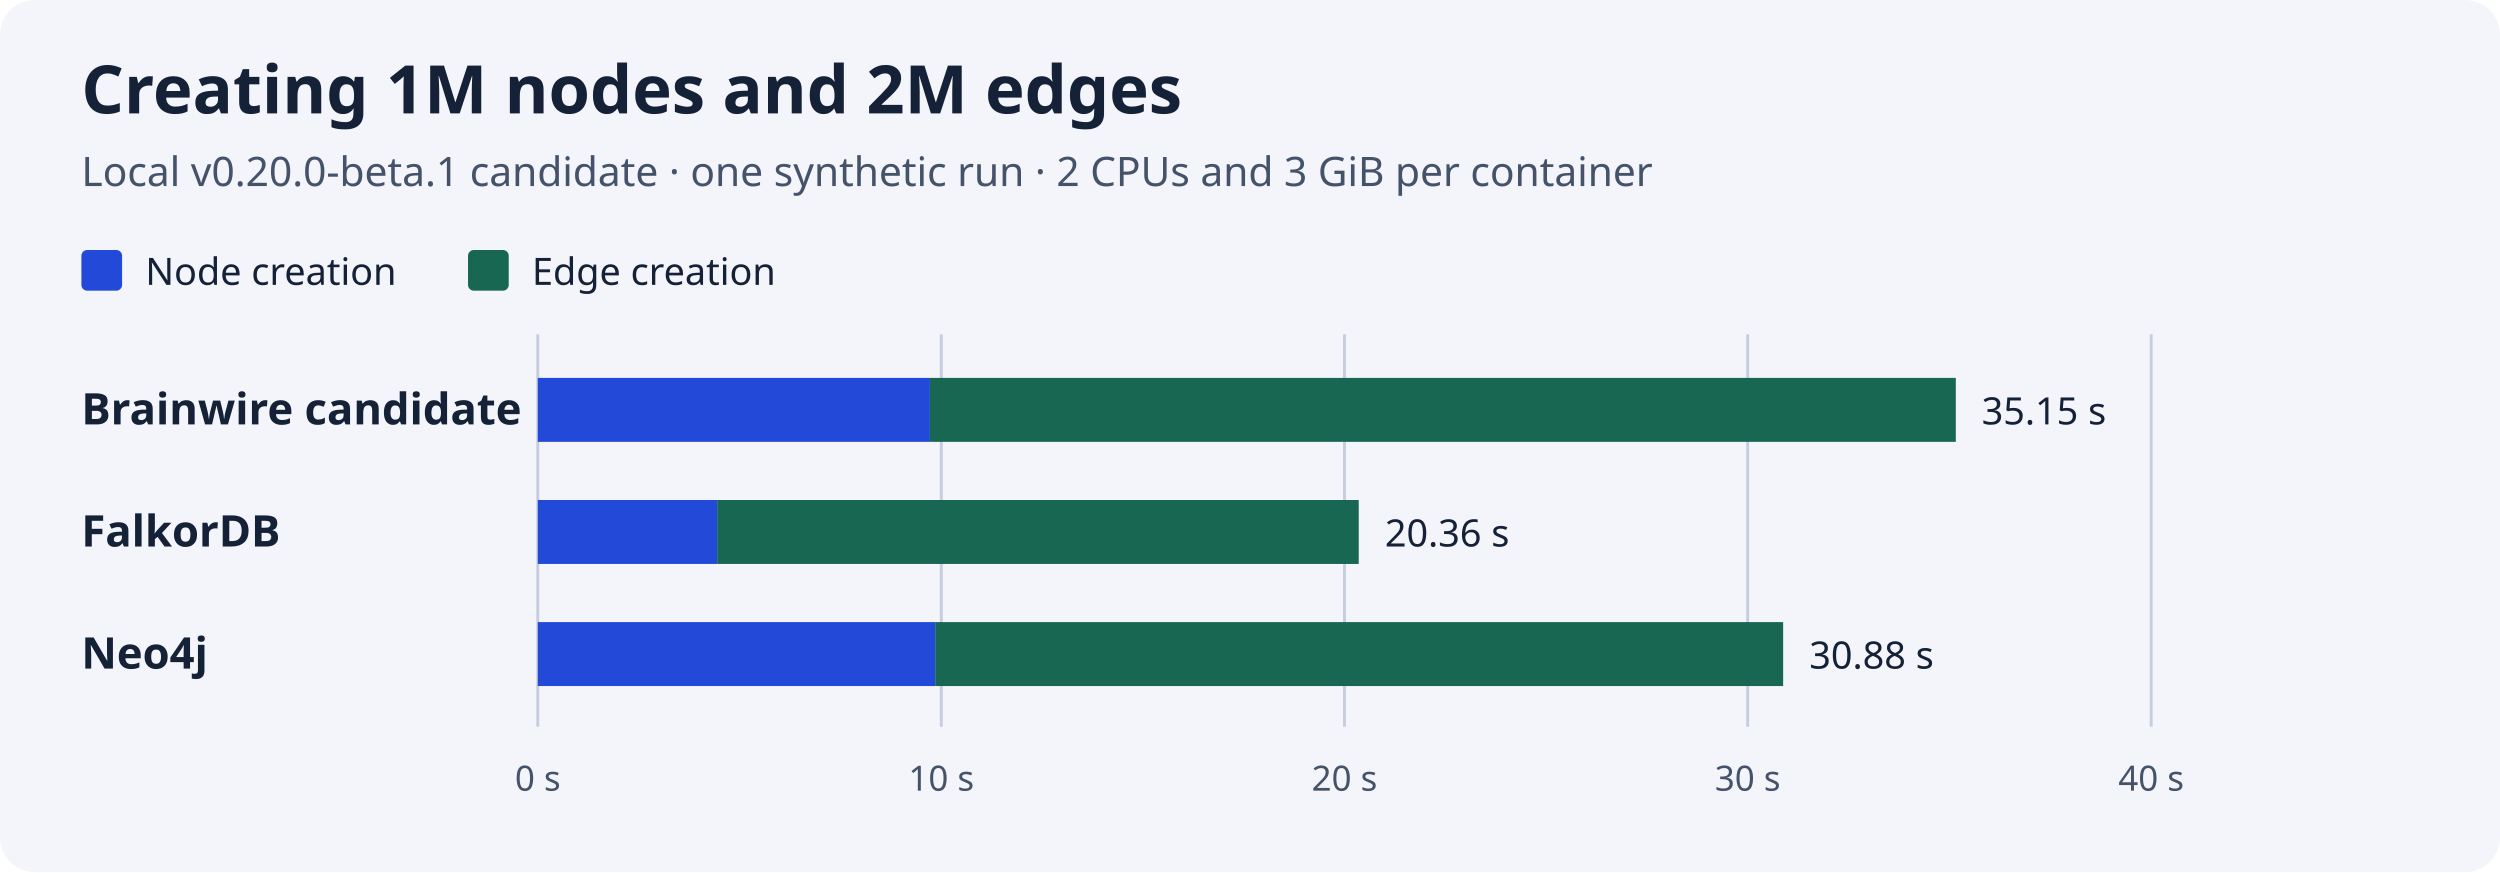
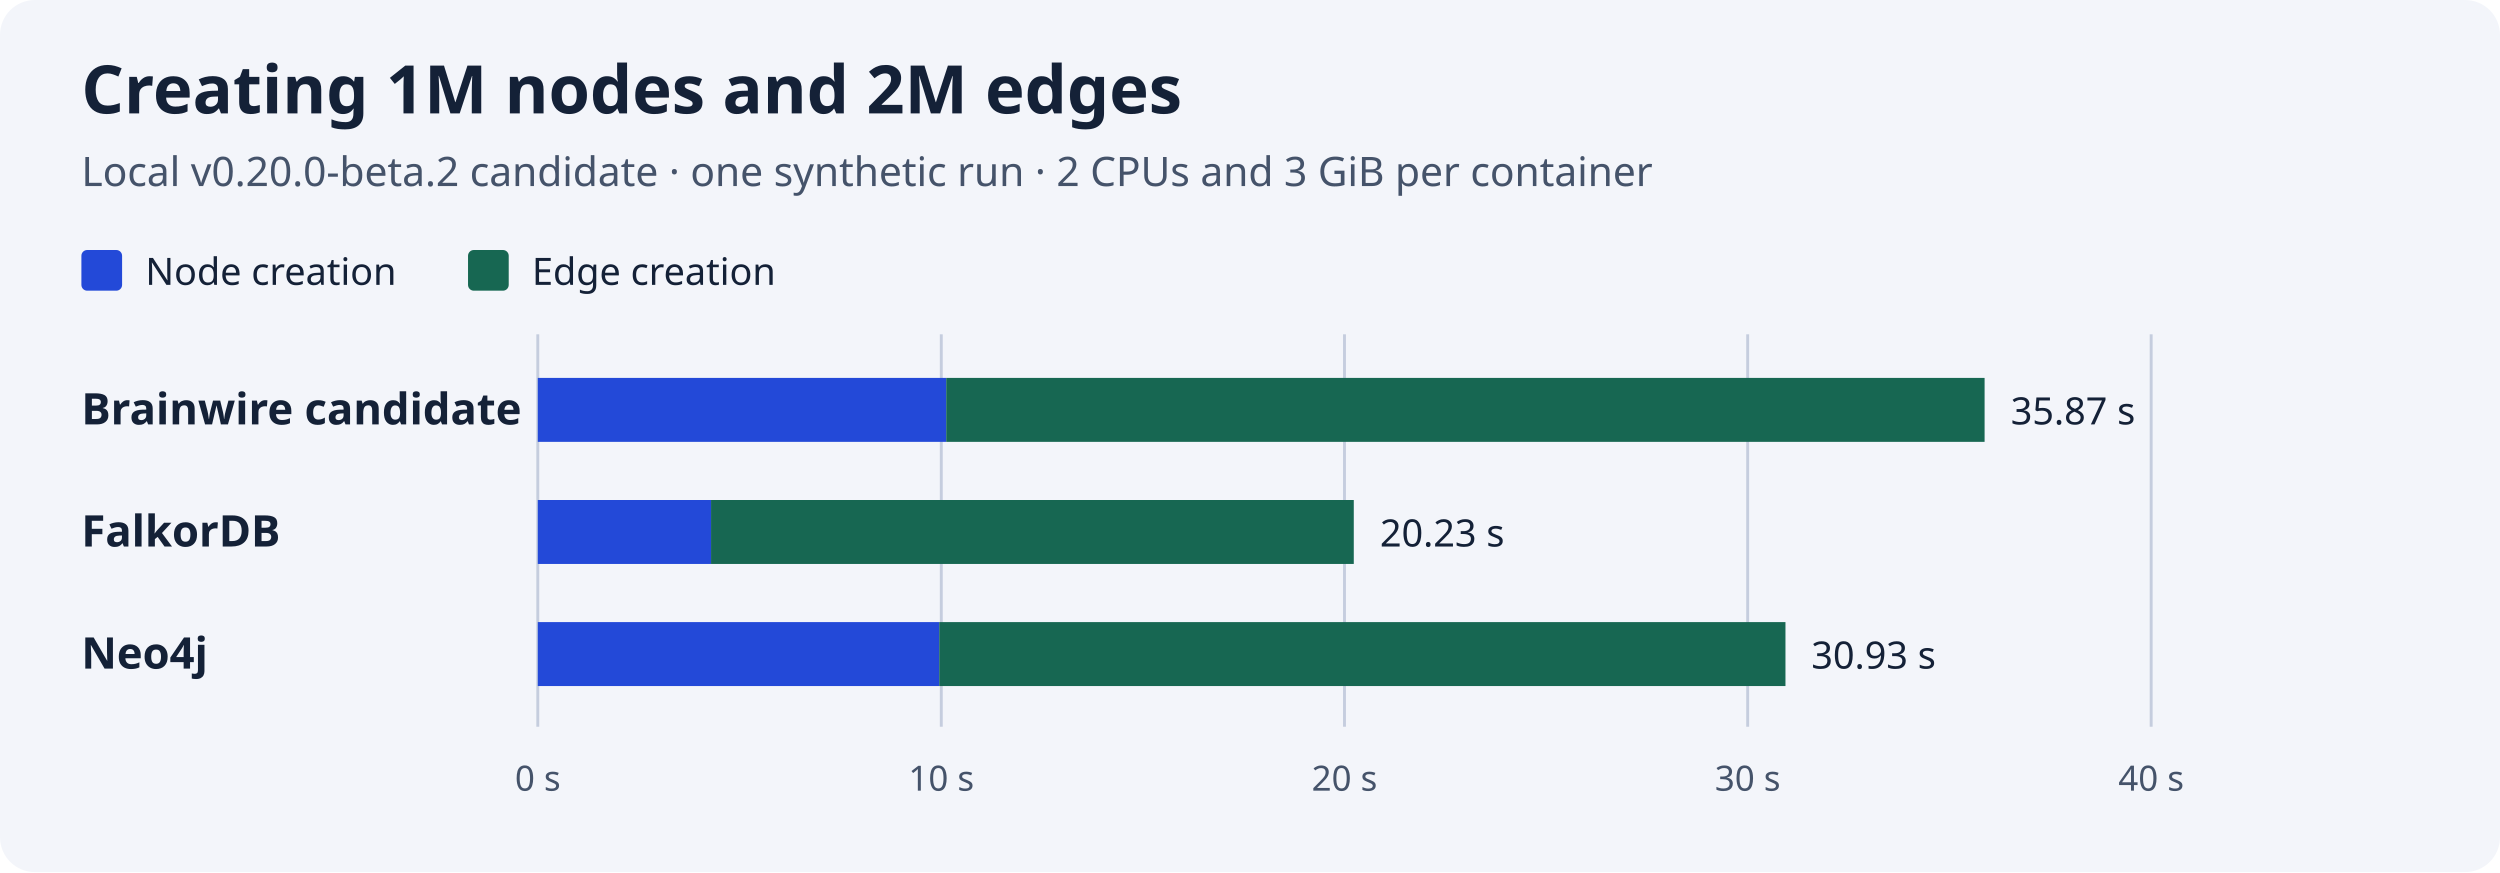
<svg xmlns="http://www.w3.org/2000/svg" width="860" height="300" viewBox="0 0 860 300" role="img" aria-labelledby="title desc">
  <rect width="860" height="300" rx="12" fill="#f3f5fa" />
  <g font-family="system-ui, sans-serif" fill="#142137">
    <text x="28" y="39" font-weight="700" font-size="23">Creating 1M nodes and 2M edges</text>
-     <text x="28" y="64" fill="#45536a" font-size="14">Local v0.20.0-beta.1 candidate · one synthetic run · 2 CPUs and 3 GiB per container</text>
+     <text x="28" y="64" fill="#45536a" font-size="14">Local v0.20.0-beta.2 candidate · one synthetic run · 2 CPUs and 3 GiB per container</text>
    <rect x="28" y="86" width="14" height="14" rx="2" fill="#2349d8" />
    <text x="50" y="98" font-size="13">Node creation</text>
    <rect x="161" y="86" width="14" height="14" rx="2" fill="#176752" />
    <text x="183" y="98" font-size="13">Edge creation</text>
    <path d="M185.0 115v135" stroke="#c5cdde" />
    <text x="185.0" y="272" text-anchor="middle" fill="#45536a" font-size="12">0 s</text>
    <path d="M323.8 115v135" stroke="#c5cdde" />
    <text x="323.8" y="272" text-anchor="middle" fill="#45536a" font-size="12">10 s</text>
    <path d="M462.5 115v135" stroke="#c5cdde" />
    <text x="462.5" y="272" text-anchor="middle" fill="#45536a" font-size="12">20 s</text>
    <path d="M601.2 115v135" stroke="#c5cdde" />
    <text x="601.2" y="272" text-anchor="middle" fill="#45536a" font-size="12">30 s</text>
    <path d="M740.0 115v135" stroke="#c5cdde" />
    <text x="740.0" y="272" text-anchor="middle" fill="#45536a" font-size="12">40 s</text>
    <text x="28" y="146" font-weight="600" font-size="15">Brainwire candidate</text>
-     <rect x="185" y="130" width="134.9" height="22" fill="#2349d8" />
-     <rect x="319.9" y="130" width="352.9" height="22" fill="#176752" />
-     <text x="681.7" y="146" font-size="13">35.15 s</text>
+     <rect x="185" y="130" width="140.5" height="22" fill="#2349d8" />
+     <rect x="325.5" y="130" width="357.2" height="22" fill="#176752" />
+     <text x="691.7" y="146" font-size="13">35.87 s</text>
    <text x="28" y="188" font-weight="600" font-size="15">FalkorDB</text>
-     <rect x="185" y="172" width="61.7" height="22" fill="#2349d8" />
-     <rect x="246.7" y="172" width="220.7" height="22" fill="#176752" />
-     <text x="476.4" y="188" font-size="13">20.36 s</text>
+     <rect x="185" y="172" width="59.6" height="22" fill="#2349d8" />
+     <rect x="244.6" y="172" width="221.1" height="22" fill="#176752" />
+     <text x="474.7" y="188" font-size="13">20.23 s</text>
    <text x="28" y="230" font-weight="600" font-size="15">Neo4j</text>
-     <rect x="185" y="214" width="136.7" height="22" fill="#2349d8" />
-     <rect x="321.7" y="214" width="291.7" height="22" fill="#176752" />
-     <text x="622.4" y="230" font-size="13">30.88 s</text>
+     <rect x="185" y="214" width="138.1" height="22" fill="#2349d8" />
+     <rect x="323.1" y="214" width="291.1" height="22" fill="#176752" />
+     <text x="623.1" y="230" font-size="13">30.93 s</text>
  </g>
</svg>
